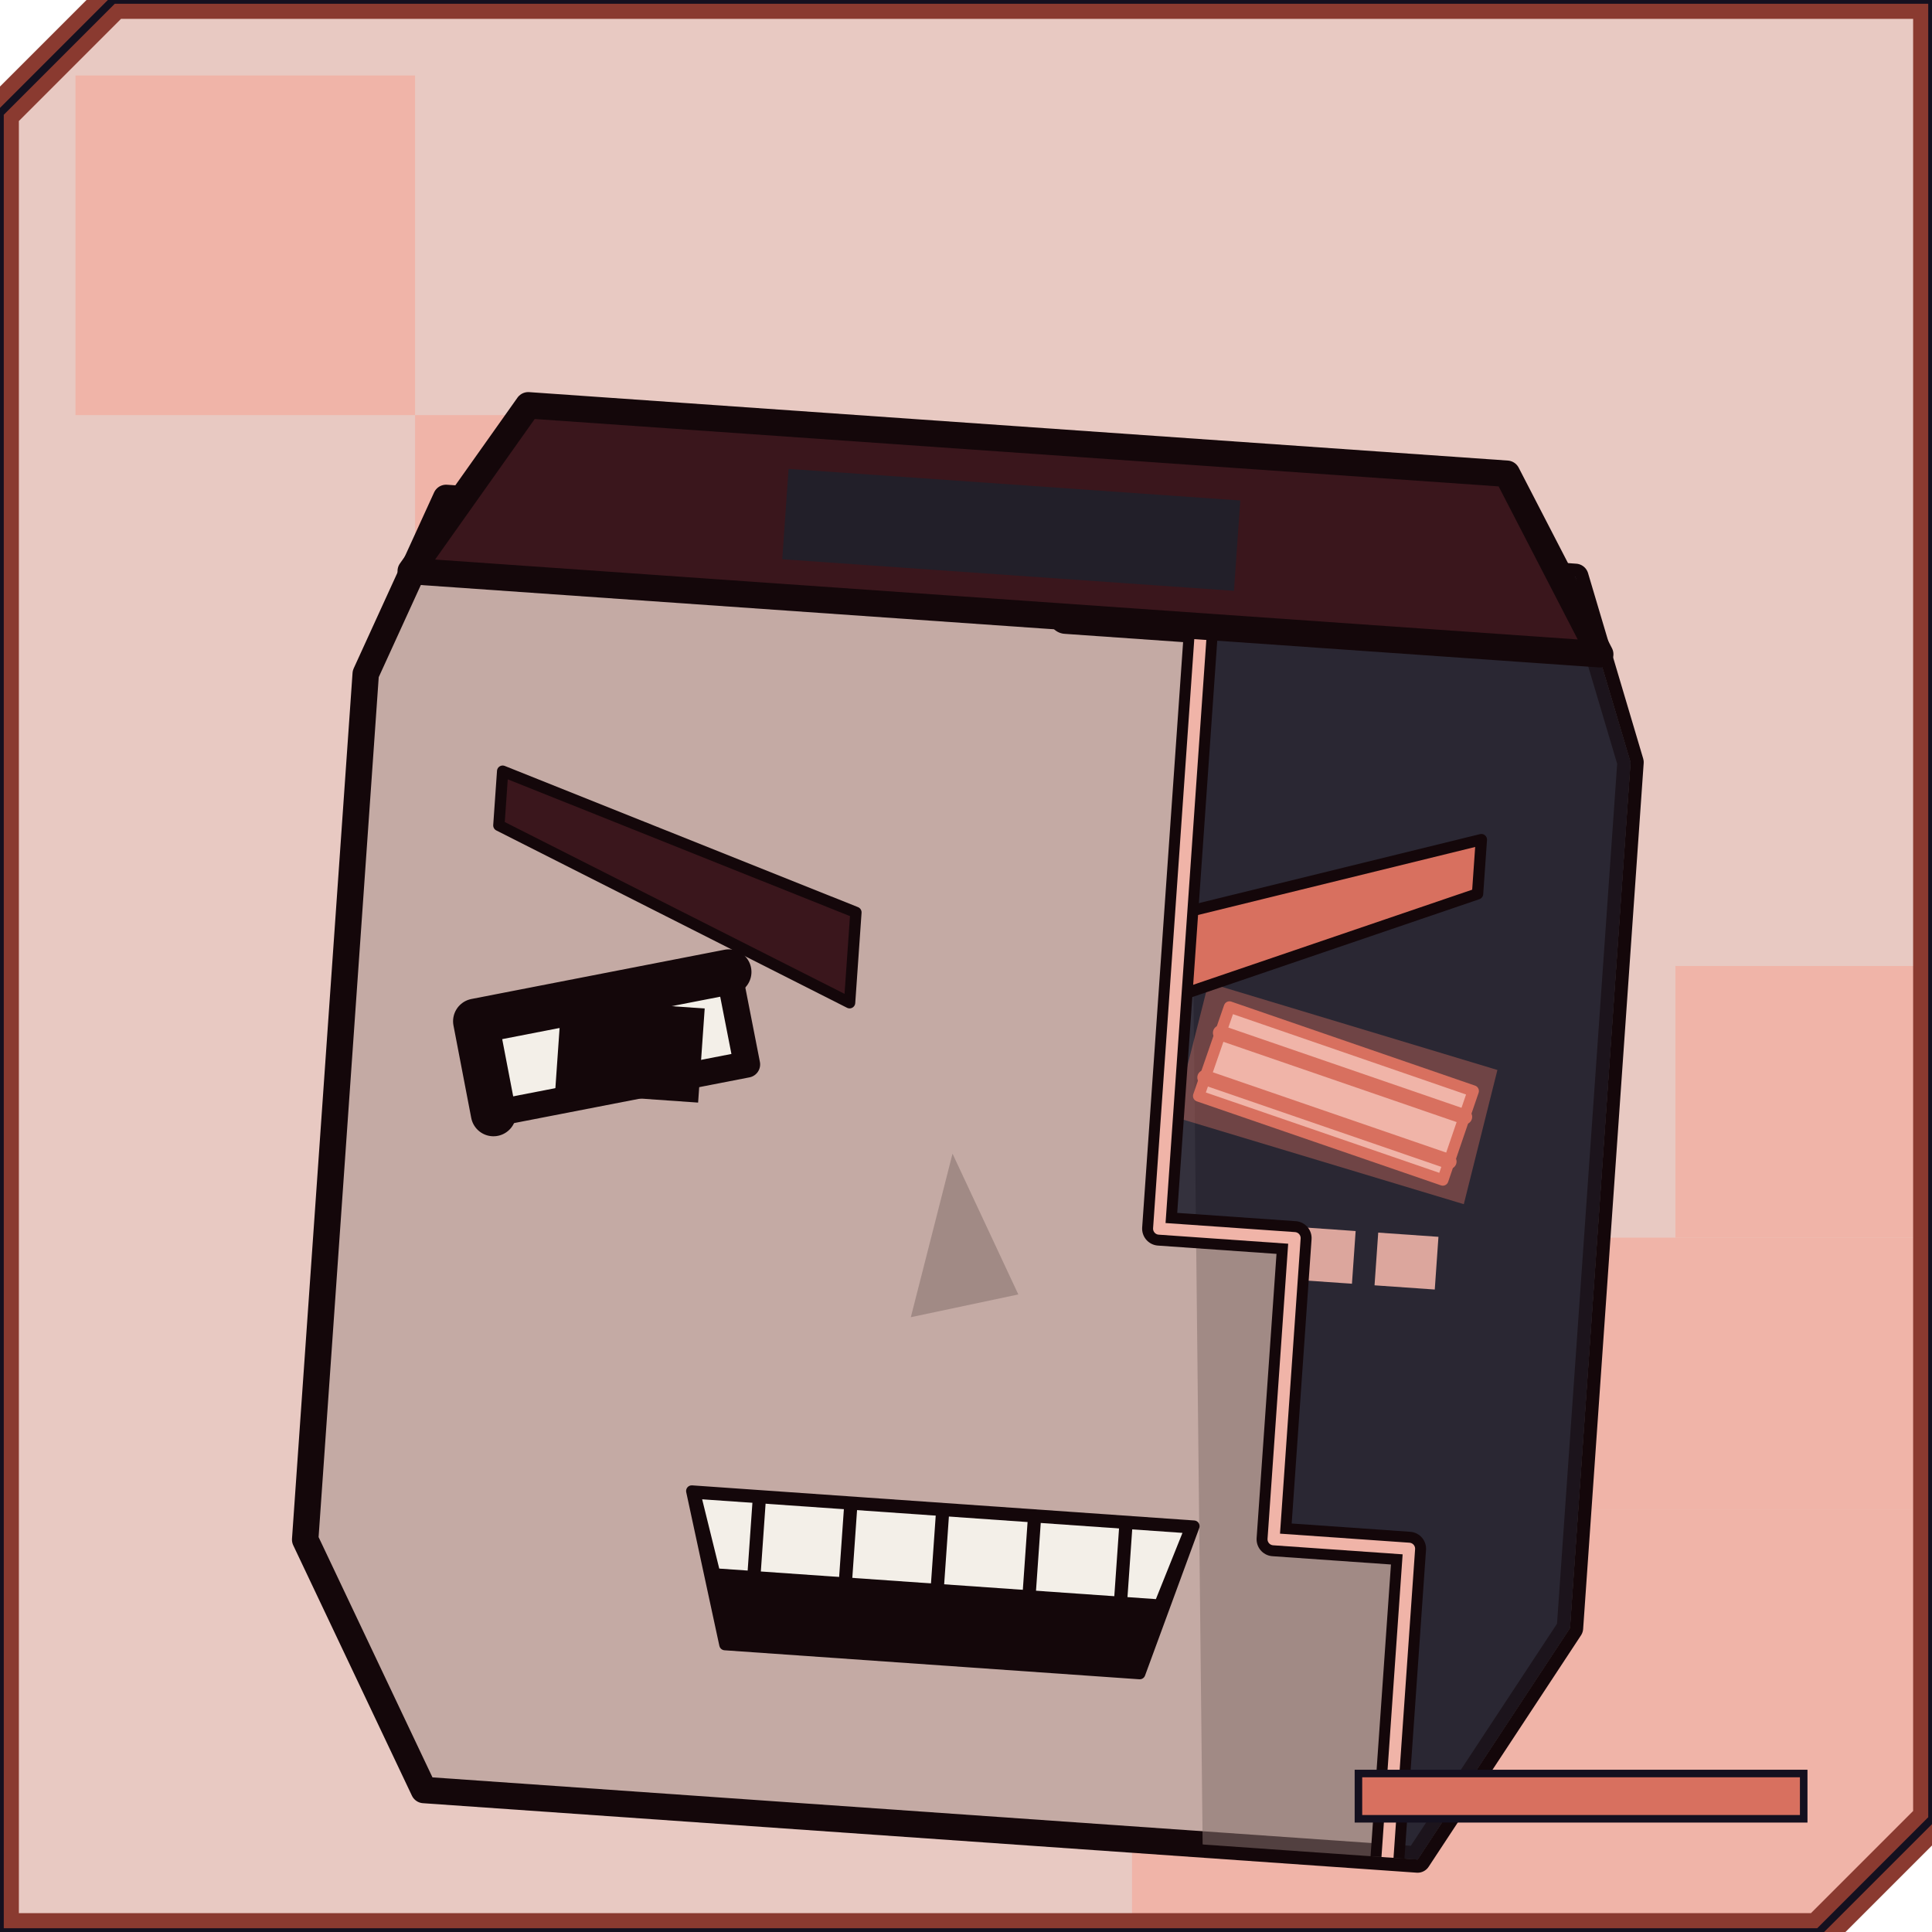
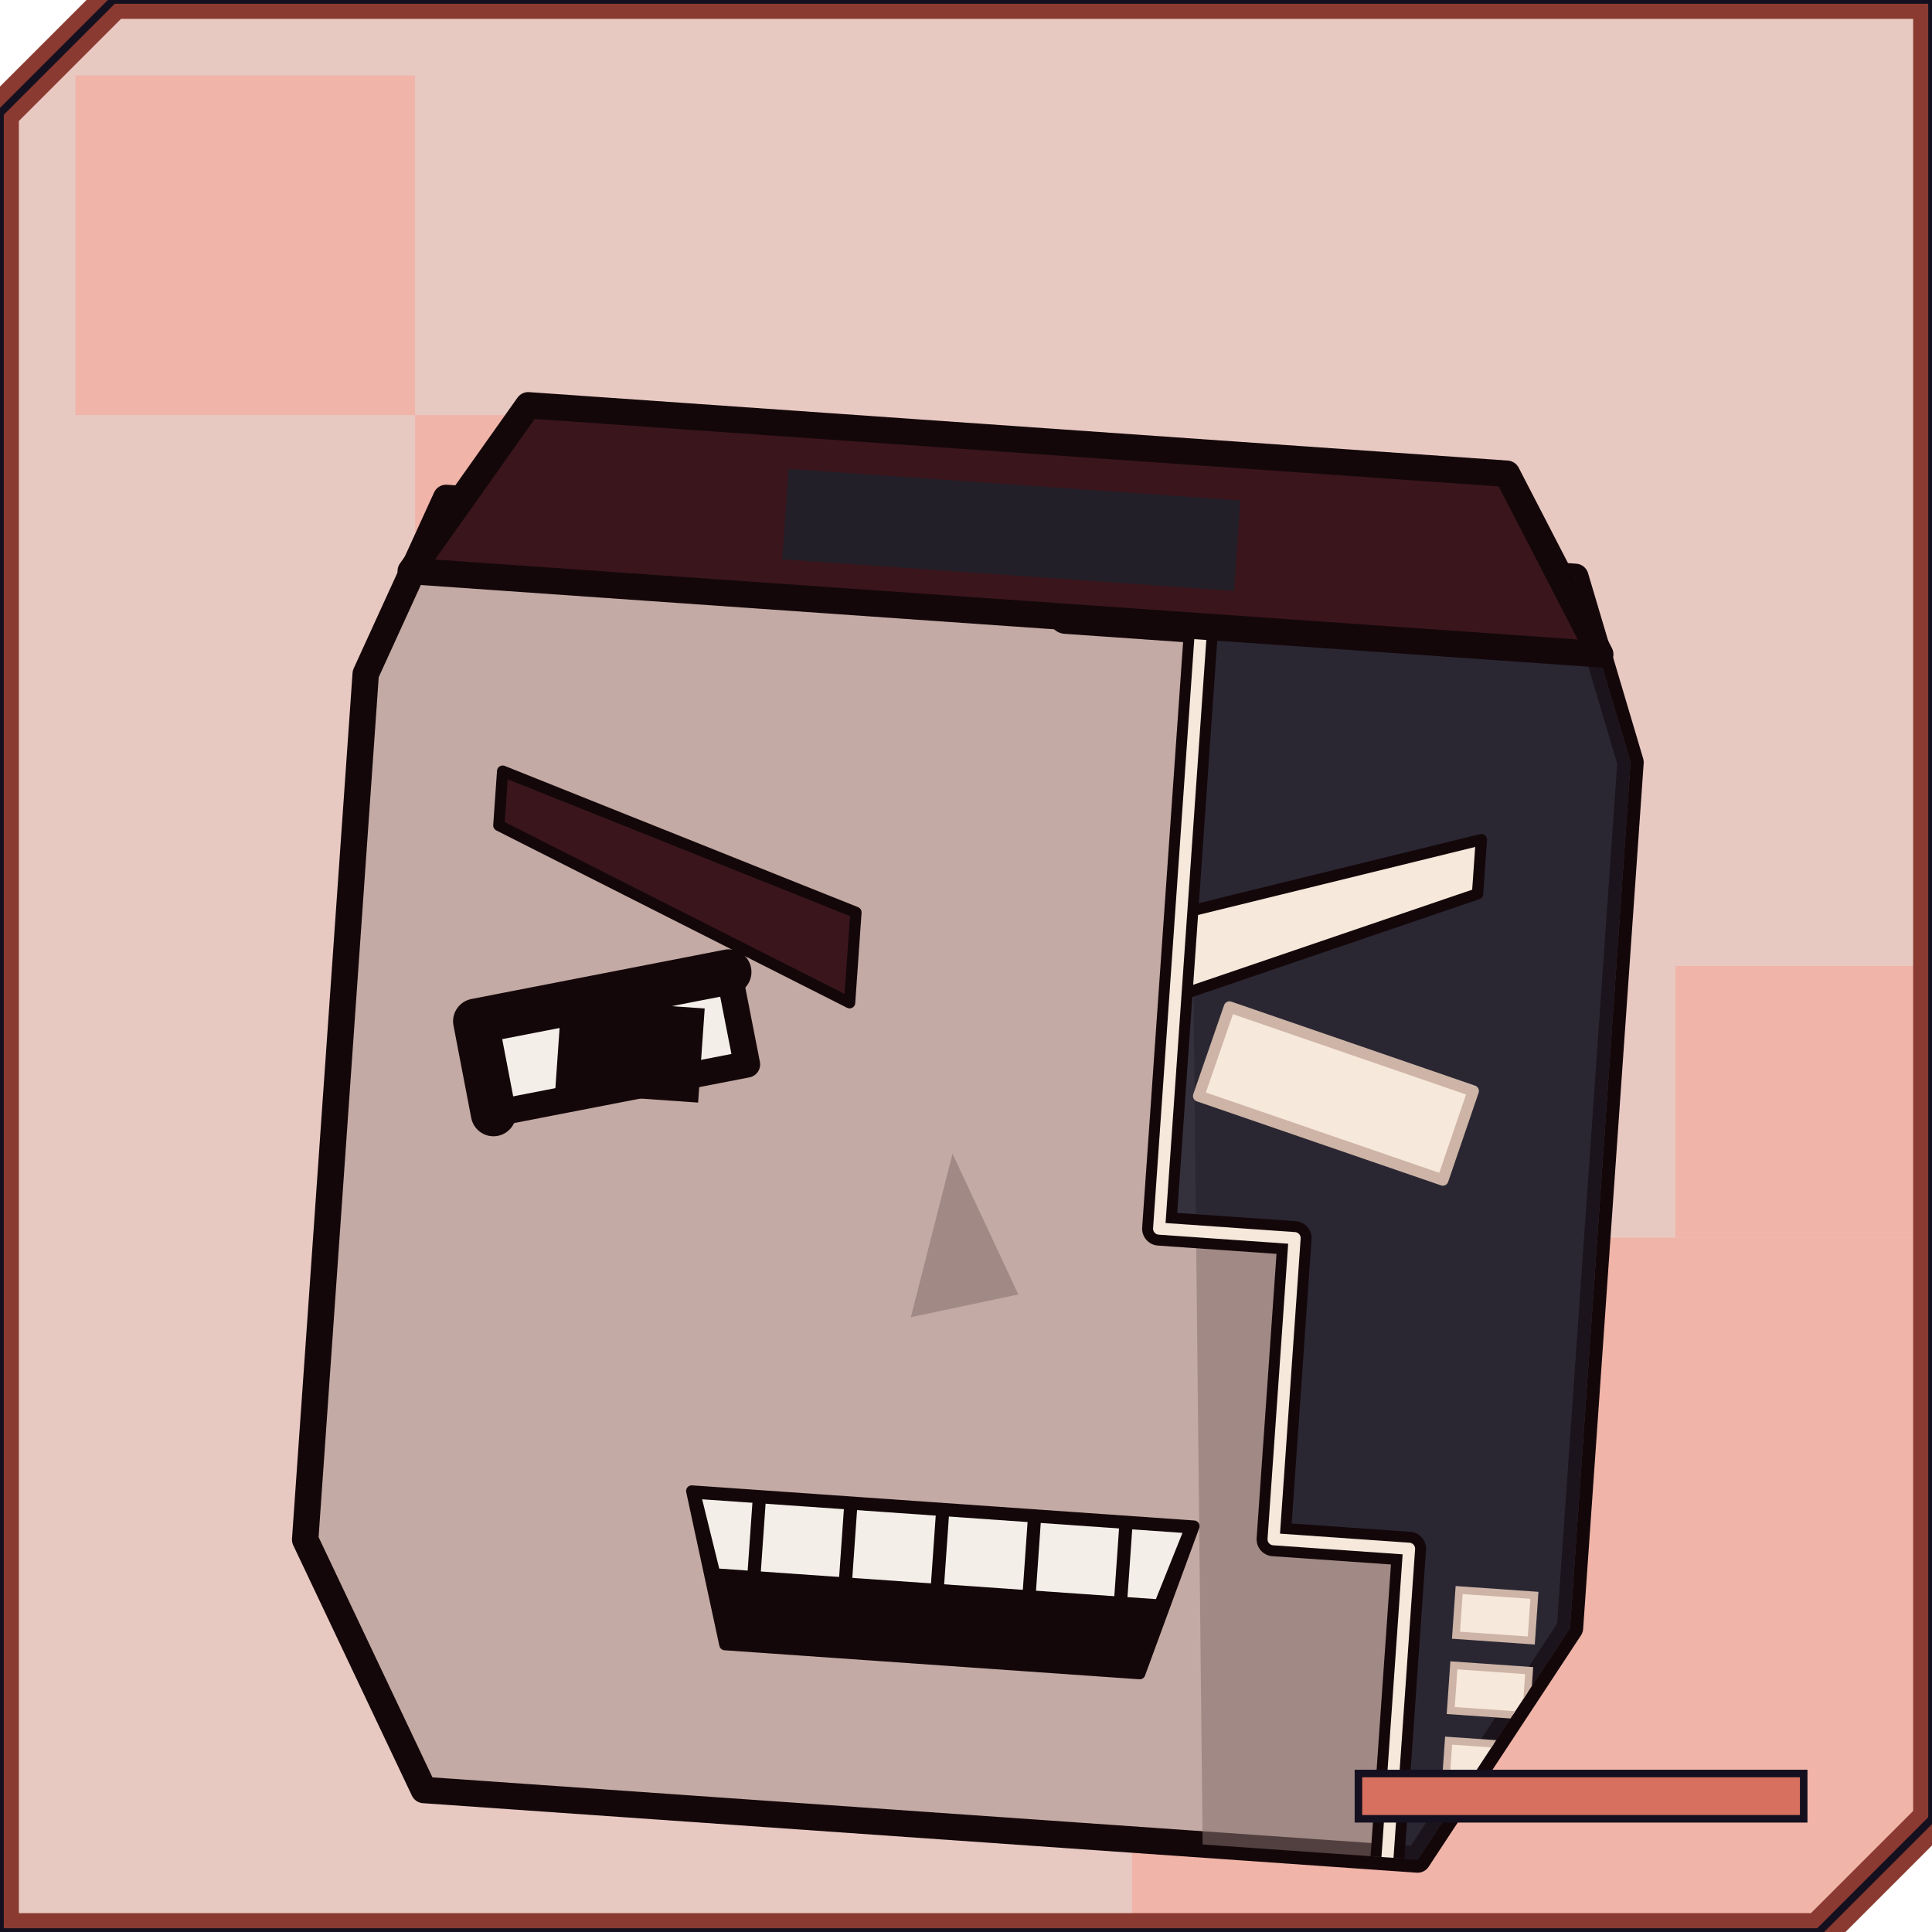
<svg xmlns="http://www.w3.org/2000/svg" width="200" height="200" viewBox="0 0 512 512">
  <defs>
    <clipPath id="fc-q26">
      <polygon points="30,0 512,0 512,482 482,512 0,512 0,30" />
    </clipPath>
  </defs>
  <g clip-path="url(#fc-q26)">
    <rect width="512" height="512" fill="#e8c9c2" />
    <rect x="300" y="400" width="212" height="112" fill="#f0b4a8" />
    <rect x="372" y="328" width="140" height="72" fill="#f0b4a8" />
    <rect x="444" y="256" width="68" height="72" fill="#f0b4a8" />
    <rect x="20" y="20" width="90" height="90" fill="#f0b4a8" />
    <rect x="110" y="110" width="60" height="60" fill="#f0b4a8" />
    <g transform="translate(256.0 312.0) rotate(4) scale(1.0)">
      <polygon points="-150.0,-170.0 150.0,-170.0 168.0,-122.0 168.0,108.0 132.0,172.0 -132.0,172.0 -168.0,108.0 -168.0,-122.0" fill="#c4aaa4" stroke="#14070a" stroke-width="7" stroke-linejoin="round" />
      <clipPath id="sh-q26">
        <polygon points="40,-260 300,-260 300,260 82,260" />
      </clipPath>
      <g clip-path="url(#sh-q26)">
        <polygon points="-150.0,-170.0 150.0,-170.0 168.0,-122.0 168.0,108.0 132.0,172.0 -132.0,172.0 -168.0,108.0 -168.0,-122.0" fill="#85706c" opacity="0.55" />
      </g>
      <polygon points="-4.0,-6.0 16.0,30.0 -12.0,38.0" fill="#85706c" opacity="0.55" />
      <polygon points="-66.5,-49.9 -132.5,-32.2 -126.1,-8.1 -60.0,-25.8" fill="#f3efe8" stroke="#14070a" stroke-width="7" stroke-linejoin="round" />
      <polygon points="-110.2,-39.8 -72.2,-39.8 -72.2,-14.8 -110.2,-14.8" fill="#14070a" />
      <polyline points="-66.5,-49.9 -132.5,-32.2 -126.1,-8.1" fill="none" stroke="#14070a" stroke-width="12" stroke-linecap="round" stroke-linejoin="round" />
      <polygon points="-34.0,-68.0 -130.0,-98.8 -130.0,-84.4 -34.0,-44.0" fill="#3a161c" stroke="#14070a" stroke-width="3" stroke-linejoin="round" />
      <polygon points="-66.7,88.0 66.7,88.0 55.1,128.0 -55.1,128.0" fill="#14070a" stroke="#14070a" stroke-width="3" stroke-linejoin="round" />
      <polygon points="-63.8,90.0 63.8,90.0 58.0,108.0 -58.0,108.0" fill="#f3efe8" />
      <polyline points="-48.7,90.0 -48.7,108.0" fill="none" stroke="#14070a" stroke-width="3.5" stroke-linecap="round" stroke-linejoin="round" />
      <polyline points="-24.4,90.0 -24.4,108.0" fill="none" stroke="#14070a" stroke-width="3.5" stroke-linecap="round" stroke-linejoin="round" />
      <polyline points="0.0,90.0 0.0,108.0" fill="none" stroke="#14070a" stroke-width="3.5" stroke-linecap="round" stroke-linejoin="round" />
      <polyline points="24.4,90.0 24.4,108.0" fill="none" stroke="#14070a" stroke-width="3.5" stroke-linecap="round" stroke-linejoin="round" />
      <polyline points="48.7,90.0 48.7,108.0" fill="none" stroke="#14070a" stroke-width="3.5" stroke-linecap="round" stroke-linejoin="round" />
      <clipPath id="m-q26">
        <polygon points="16.0,-300.0 16.0,-150.0 52.0,-150.0 52.0,-70.0 52.0,10.0 88.0,10.0 88.0,90.0 124.0,90.0 124.0,172.0 124.0,300.0 300.0,300.0 300.0,-300.0" />
      </clipPath>
      <clipPath id="hc-q26">
        <polygon points="-150.0,-170.0 150.0,-170.0 168.0,-122.0 168.0,108.0 132.0,172.0 -132.0,172.0 -168.0,108.0 -168.0,-122.0" />
      </clipPath>
      <g clip-path="url(#hc-q26)">
        <g clip-path="url(#m-q26)">
          <polygon points="-150.0,-170.0 150.0,-170.0 168.0,-122.0 168.0,108.0 132.0,172.0 -132.0,172.0 -168.0,108.0 -168.0,-122.0" fill="#34313d" stroke="#14070a" stroke-width="7" />
          <clipPath id="sh-q26m">
            <polygon points="40,-260 300,-260 300,260 82,260" />
          </clipPath>
          <g clip-path="url(#sh-q26m)">
            <polygon points="-150.0,-170.0 150.0,-170.0 168.0,-122.0 168.0,108.0 132.0,172.0 -132.0,172.0 -168.0,108.0 -168.0,-122.0" fill="#221f29" opacity="0.55" />
          </g>
-           <polygon points="60.5,-55.9 138.5,-38.2 132.1,-2.1 54.0,-19.8" fill="#d8705f" opacity="0.4" />
-           <polygon points="66.5,-49.9 132.5,-32.2 126.1,-8.1 60.0,-25.8" fill="#f0b4a8" stroke="#d8705f" stroke-width="3" stroke-linejoin="round" />
-           <polyline points="64.6,-42.9 130.7,-25.2" fill="none" stroke="#d8705f" stroke-width="4" stroke-linecap="round" stroke-linejoin="round" />
-           <polyline points="61.3,-30.8 127.4,-13.1" fill="none" stroke="#d8705f" stroke-width="4" stroke-linecap="round" stroke-linejoin="round" />
-           <polygon points="66.0,7.0 82.0,7.0 82.0,21.0 66.0,21.0" fill="#f0b4a8" opacity="0.9" />
-           <polygon points="88.0,7.0 104.0,7.0 104.0,21.0 88.0,21.0" fill="#f0b4a8" opacity="0.9" />
-           <polygon points="110.0,7.0 126.0,7.0 126.0,21.0 110.0,21.0" fill="#f0b4a8" opacity="0.9" />
-           <polygon points="34.0,-68.0 130.0,-98.8 130.0,-84.4 34.0,-44.0" fill="#d8705f" stroke="#14070a" stroke-width="3" stroke-linejoin="round" />
+           <polygon points="66.5,-49.9 132.5,-32.2 126.1,-8.1 60.0,-25.8" fill="#f6e8da" stroke="#cdb4a6" stroke-width="3" stroke-linejoin="round" />
+           <polygon points="34.0,-68.0 130.0,-98.8 130.0,-84.4 34.0,-44.0" fill="#f6e8da" stroke="#14070a" stroke-width="3" stroke-linejoin="round" />
          <polygon points="-66.7,88.0 66.7,88.0 55.1,128.0 -55.1,128.0" fill="#221f29" stroke="#14070a" stroke-width="3" stroke-linejoin="round" />
          <polygon points="-63.8,90.0 63.8,90.0 58.0,108.0 -58.0,108.0" fill="#f3efe8" />
          <polyline points="-48.7,90.0 -48.7,108.0" fill="none" stroke="#14070a" stroke-width="3.5" stroke-linecap="round" stroke-linejoin="round" />
          <polyline points="-24.4,90.0 -24.4,108.0" fill="none" stroke="#14070a" stroke-width="3.5" stroke-linecap="round" stroke-linejoin="round" />
          <polyline points="0.0,90.0 0.0,108.0" fill="none" stroke="#14070a" stroke-width="3.5" stroke-linecap="round" stroke-linejoin="round" />
          <polyline points="24.4,90.0 24.4,108.0" fill="none" stroke="#14070a" stroke-width="3.5" stroke-linecap="round" stroke-linejoin="round" />
          <polyline points="48.7,90.0 48.7,108.0" fill="none" stroke="#14070a" stroke-width="3.5" stroke-linecap="round" stroke-linejoin="round" />
-           <polygon points="-142.0,-50.0 -122.0,-50.0 -122.0,-30.0 -142.0,-30.0" fill="#f0b4a8" />
-           <polygon points="-119.0,-27.0 -93.0,-27.0 -93.0,-1.0 -119.0,-1.0" fill="#f0b4a8" />
-           <polygon points="-92.0,-2.0 -60.0,-2.0 -60.0,30.0 -92.0,30.0" fill="#f0b4a8" />
-           <polygon points="-59.0,27.0 -21.0,27.0 -21.0,65.0 -59.0,65.0" fill="#f0b4a8" />
+           <polygon points="138.0,100.0 158.0,100.0 158.0,112.0 138.0,112.0" fill="#f6e8da" stroke="#cdb4a6" stroke-width="2" />
+           <polygon points="138.0,120.0 158.0,120.0 158.0,132.0 138.0,132.0" fill="#f6e8da" stroke="#cdb4a6" stroke-width="2" />
+           <polygon points="138.0,140.0 158.0,140.0 158.0,152.0 138.0,152.0" fill="#f6e8da" stroke="#cdb4a6" stroke-width="2" />
        </g>
        <polyline points="16.0,-300.0 16.0,-150.0 52.0,-150.0 52.0,-70.0 52.0,10.0 88.0,10.0 88.0,90.0 124.0,90.0 124.0,172.0 124.0,300.0" fill="none" stroke="#14070a" stroke-width="9" stroke-linecap="round" stroke-linejoin="round" />
-         <polyline points="16.0,-300.0 16.0,-150.0 52.0,-150.0 52.0,-70.0 52.0,10.0 88.0,10.0 88.0,90.0 124.0,90.0 124.0,172.0 124.0,300.0" fill="none" stroke="#f0b4a8" stroke-width="3.2" stroke-linecap="round" stroke-linejoin="round" />
+         <polyline points="16.0,-300.0 16.0,-150.0 52.0,-150.0 52.0,-70.0 52.0,10.0 88.0,10.0 88.0,90.0 124.0,90.0 124.0,172.0 124.0,300.0" fill="none" stroke="#f6e8da" stroke-width="3.2" stroke-linecap="round" stroke-linejoin="round" />
      </g>
      <polygon points="-130.0,-196.0 130.0,-196.0 158.0,-150.0 -158.0,-150.0" fill="#3a161c" stroke="#14070a" stroke-width="7" stroke-linejoin="round" />
      <polygon points="-60.0,-184.0 60.0,-184.0 60.0,-160.0 -60.0,-160.0" fill="#221f29" />
    </g>
  </g>
  <polygon points="30,0 512,0 512,482 482,512 0,512 0,30" fill="none" stroke="#8a3a30" stroke-width="10" stroke-linejoin="miter" />
  <polygon points="30,0 512,0 512,482 482,512 0,512 0,30" fill="none" stroke="#14101f" stroke-width="2" />
  <rect x="360" y="470" width="118" height="12" fill="#d8705f" stroke="#14101f" stroke-width="2" />
</svg>
